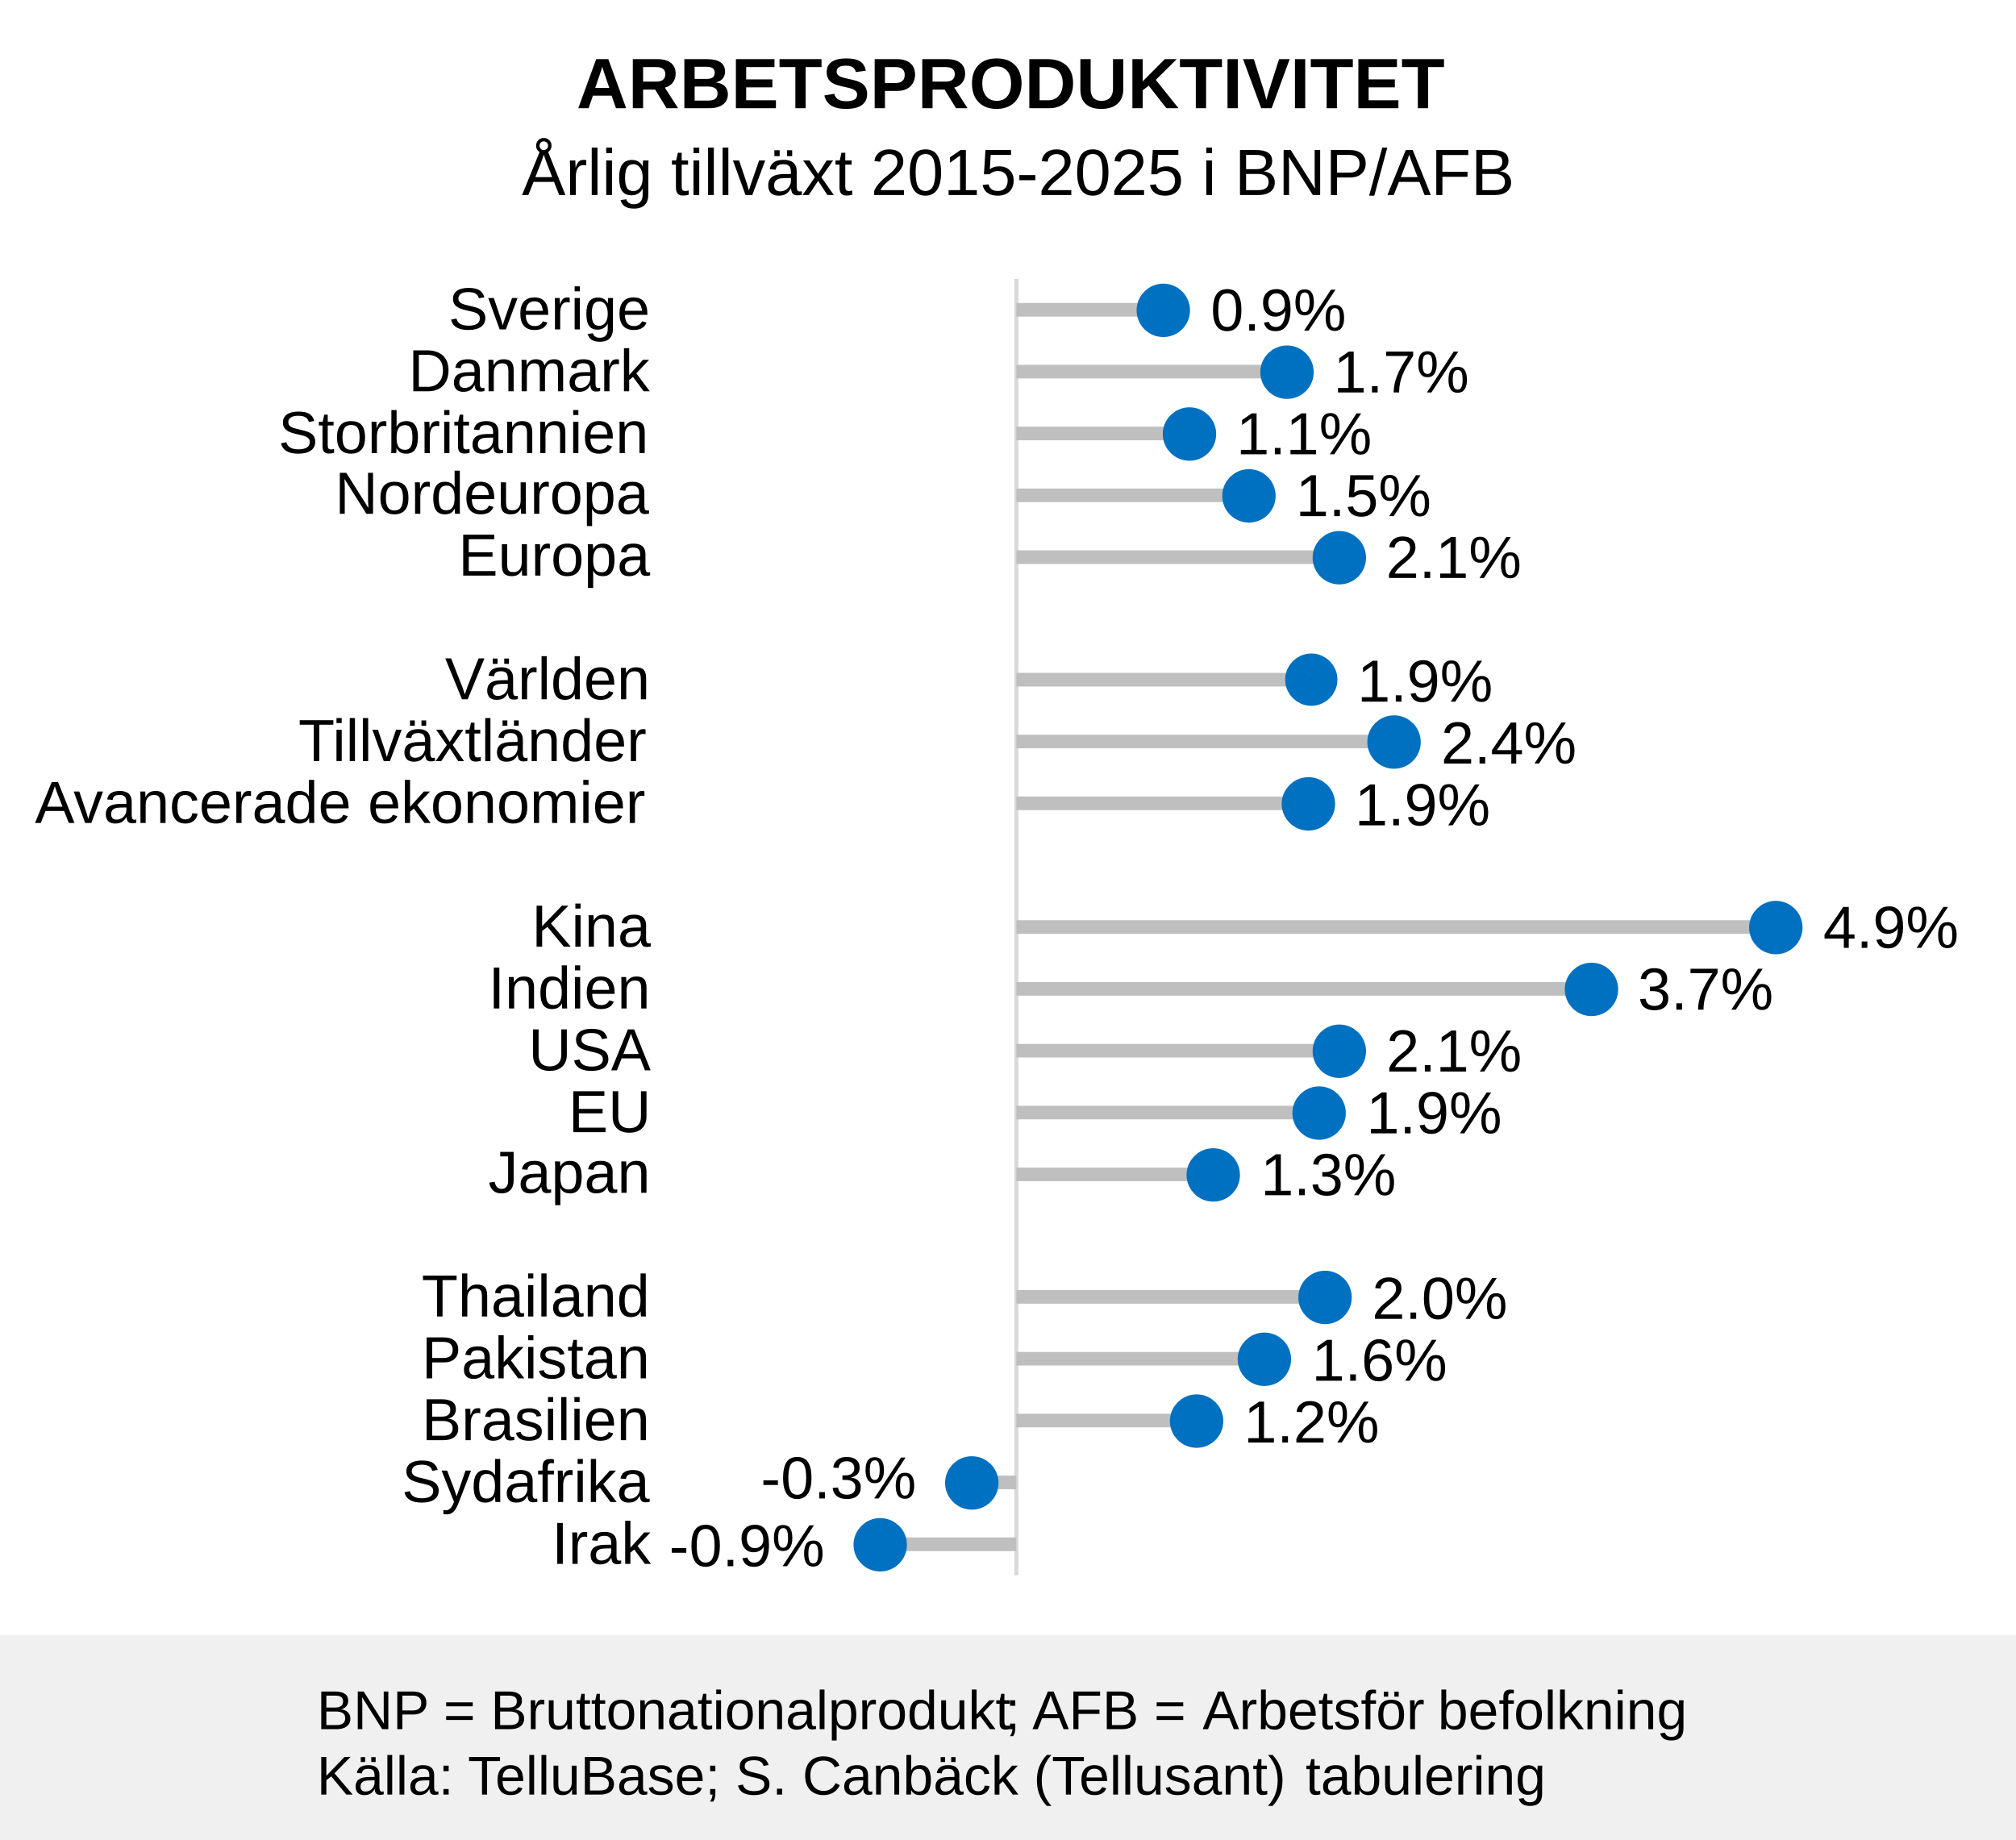
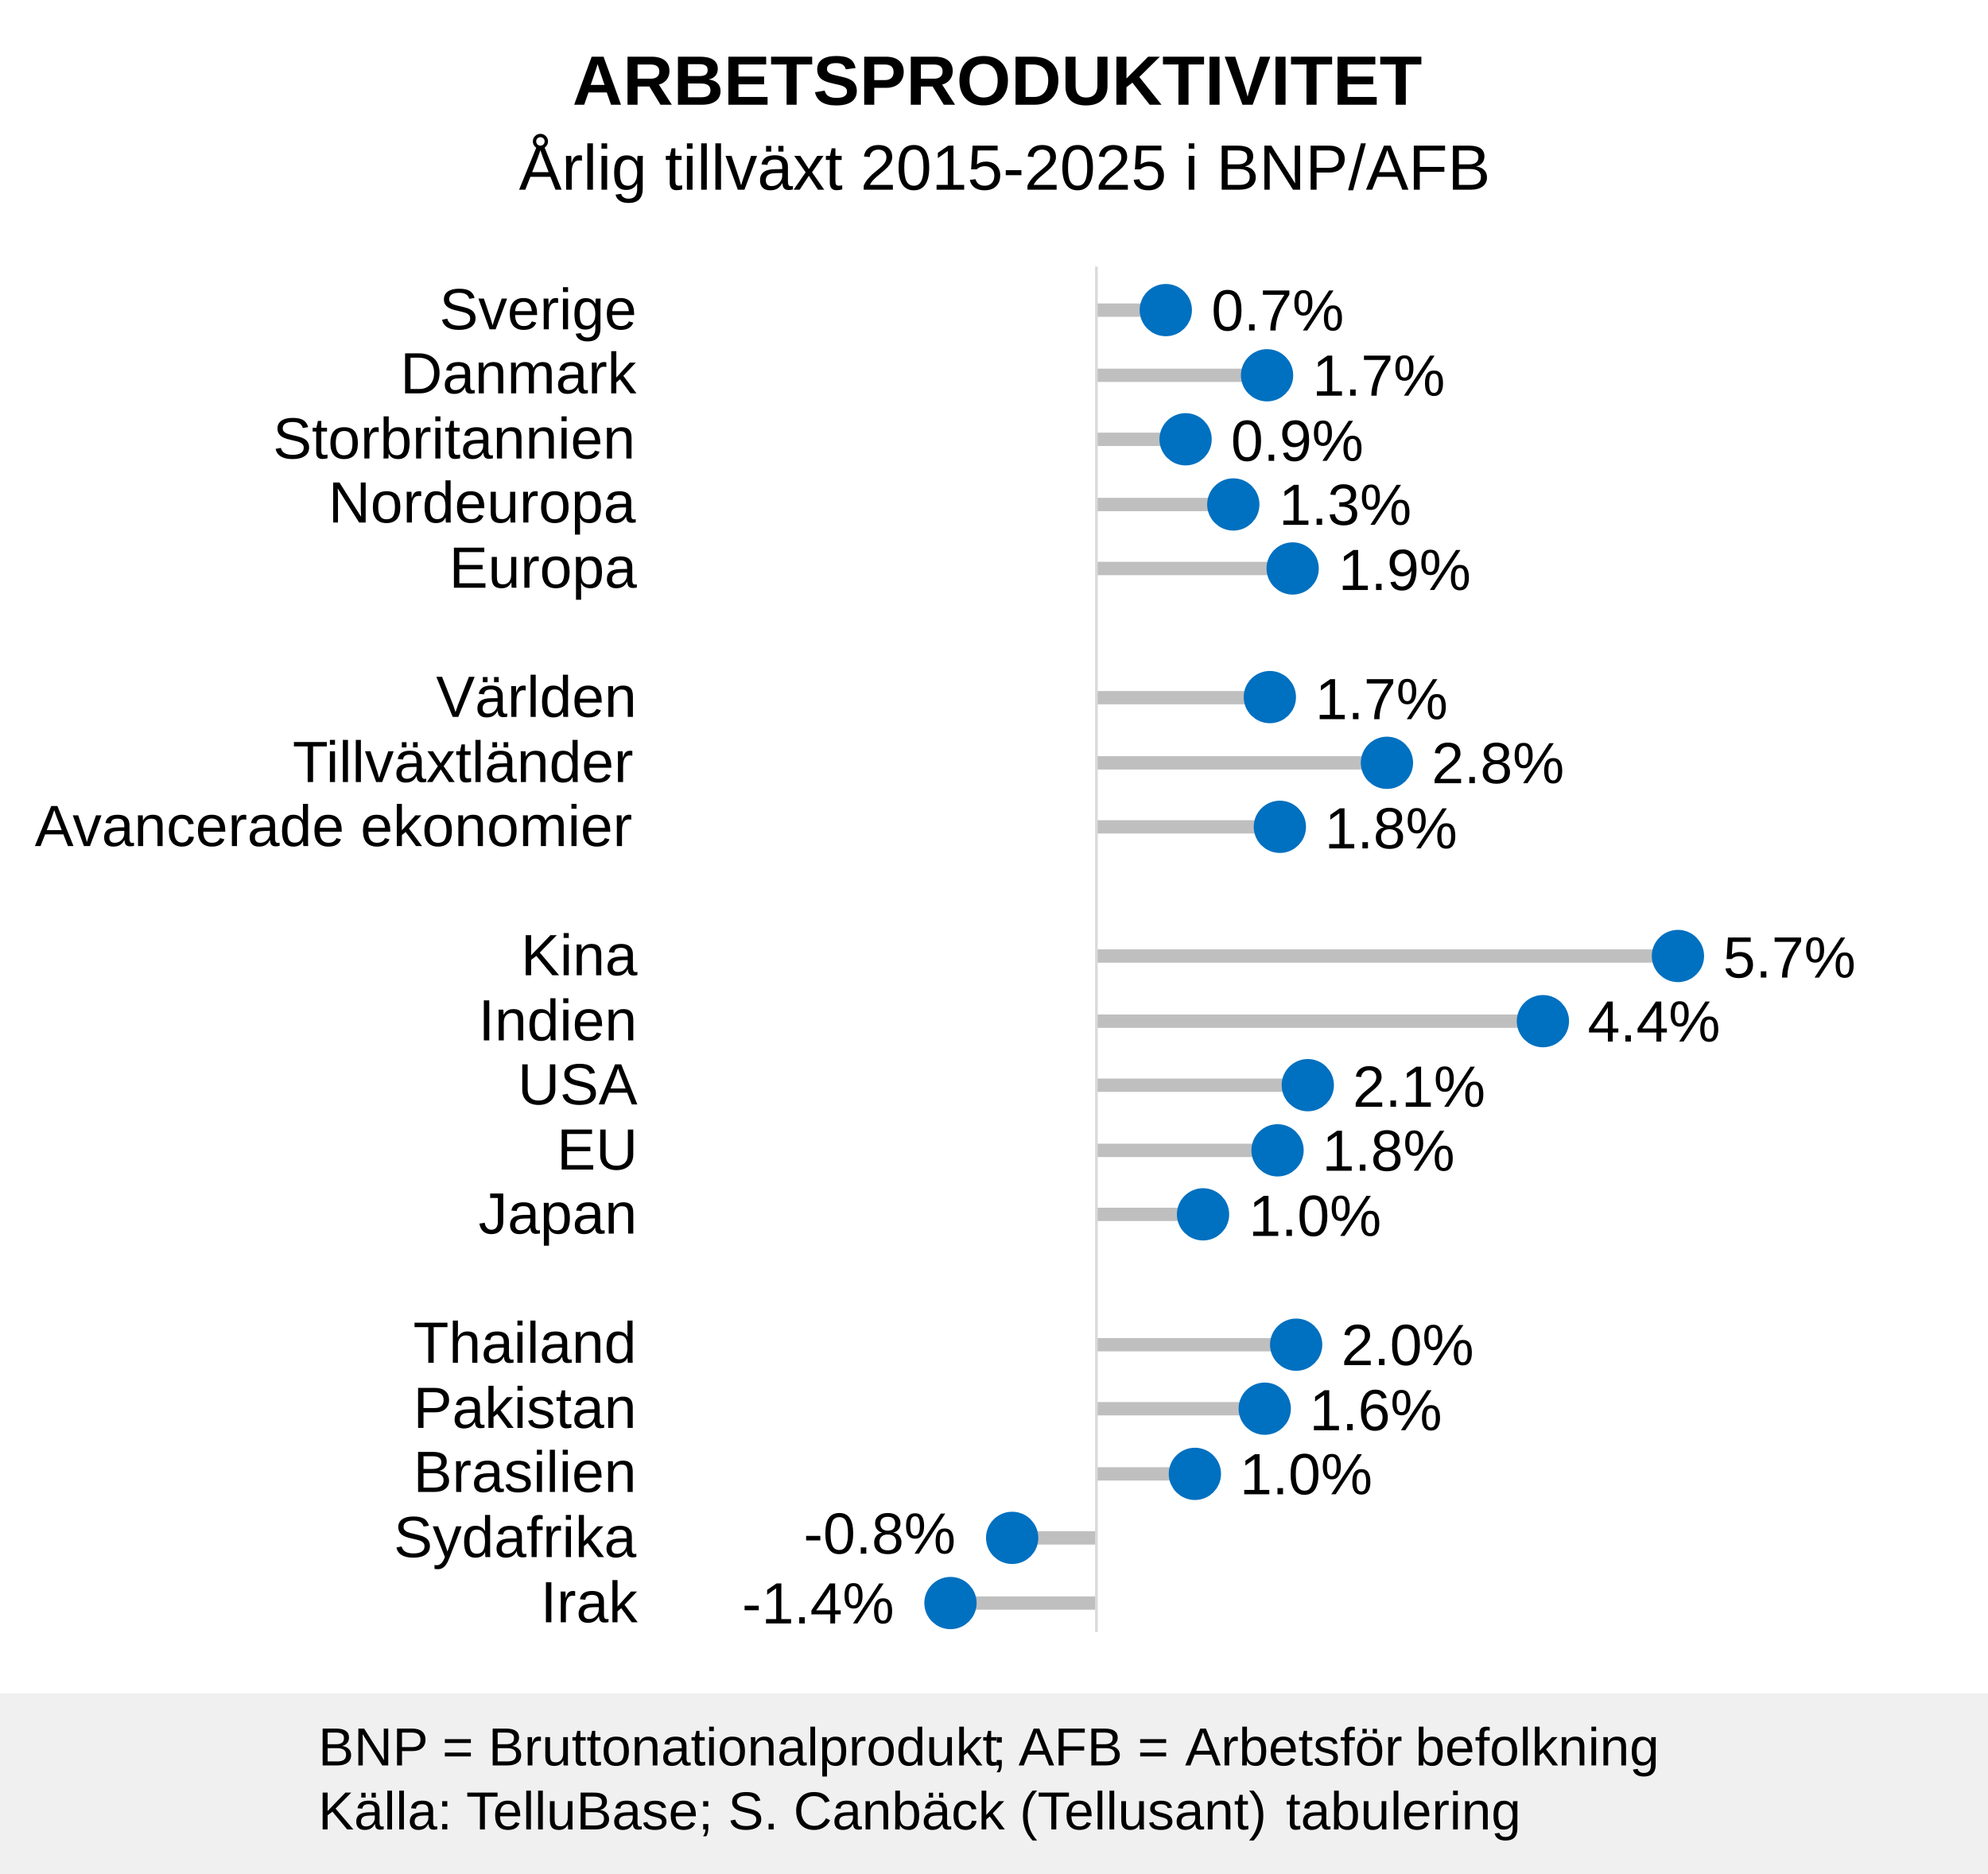
- <svg xmlns="http://www.w3.org/2000/svg" width="1695" height="1547" xml:space="preserve" overflow="hidden">
+ <svg xmlns="http://www.w3.org/2000/svg" width="1708" height="1610" xml:space="preserve" overflow="hidden">
  <defs>
    <clipPath id="clip0">
-       <rect x="350" y="771" width="1695" height="1547" />
+       <rect x="426" y="697" width="1708" height="1610" />
    </clipPath>
  </defs>
-   <g clip-path="url(#clip0)" transform="translate(-350 -771)">
-     <rect x="350" y="771" width="1695" height="1375" fill="#FFFFFF" />
-     <g>
-       <path d="M0 0 0 1090" stroke="#D9D9D9" stroke-width="3.438" stroke-linejoin="round" stroke-miterlimit="10" fill="none" fill-rule="evenodd" transform="matrix(1 0 0 -1 1204.5 2095.5)" />
-     </g>
-     <g>
-       <path d="M1090.5 2069.5 1204.5 2069.5" stroke="#BFBFBF" stroke-width="11.458" stroke-linejoin="round" stroke-miterlimit="10" fill="none" />
-     </g>
-     <g>
-       <path d="M1167.5 2017.5 1204.5 2017.5" stroke="#BFBFBF" stroke-width="11.458" stroke-linejoin="round" stroke-miterlimit="10" fill="none" />
-     </g>
-     <g>
-       <path d="M1356.5 1965.5 1204.5 1965.5" stroke="#BFBFBF" stroke-width="11.458" stroke-linejoin="round" stroke-miterlimit="10" fill="none" />
-     </g>
-     <g>
-       <path d="M1413.5 1913.5 1204.5 1913.5" stroke="#BFBFBF" stroke-width="11.458" stroke-linejoin="round" stroke-miterlimit="10" fill="none" />
-     </g>
-     <g>
-       <path d="M1464.5 1861.5 1204.5 1861.5" stroke="#BFBFBF" stroke-width="11.458" stroke-linejoin="round" stroke-miterlimit="10" fill="none" />
-     </g>
-     <g>
-       <path d="M1370.5 1758.5 1204.5 1758.5" stroke="#BFBFBF" stroke-width="11.458" stroke-linejoin="round" stroke-miterlimit="10" fill="none" />
-     </g>
-     <g>
-       <path d="M1459.5 1706.5 1204.5 1706.5" stroke="#BFBFBF" stroke-width="11.458" stroke-linejoin="round" stroke-miterlimit="10" fill="none" />
-     </g>
-     <g>
-       <path d="M1476.5 1654.5 1204.5 1654.5" stroke="#BFBFBF" stroke-width="11.458" stroke-linejoin="round" stroke-miterlimit="10" fill="none" />
-     </g>
-     <g>
-       <path d="M1688.5 1602.5 1204.5 1602.5" stroke="#BFBFBF" stroke-width="11.458" stroke-linejoin="round" stroke-miterlimit="10" fill="none" />
-     </g>
-     <g>
-       <path d="M1843.5 1550.5 1204.5 1550.5" stroke="#BFBFBF" stroke-width="11.458" stroke-linejoin="round" stroke-miterlimit="10" fill="none" />
-     </g>
-     <g>
-       <path d="M1450.5 1446.5 1204.5 1446.5" stroke="#BFBFBF" stroke-width="11.458" stroke-linejoin="round" stroke-miterlimit="10" fill="none" />
-     </g>
-     <g>
-       <path d="M1522.5 1394.5 1204.5 1394.5" stroke="#BFBFBF" stroke-width="11.458" stroke-linejoin="round" stroke-miterlimit="10" fill="none" />
-     </g>
-     <g>
-       <path d="M1452.5 1342.5 1204.5 1342.5" stroke="#BFBFBF" stroke-width="11.458" stroke-linejoin="round" stroke-miterlimit="10" fill="none" />
-     </g>
-     <g>
-       <path d="M1476.5 1239.5 1204.5 1239.5" stroke="#BFBFBF" stroke-width="11.458" stroke-linejoin="round" stroke-miterlimit="10" fill="none" />
-     </g>
-     <g>
-       <path d="M1400.5 1187.5 1204.5 1187.5" stroke="#BFBFBF" stroke-width="11.458" stroke-linejoin="round" stroke-miterlimit="10" fill="none" />
-     </g>
-     <g>
-       <path d="M1350.5 1135.5 1204.5 1135.5" stroke="#BFBFBF" stroke-width="11.458" stroke-linejoin="round" stroke-miterlimit="10" fill="none" />
-     </g>
-     <g>
-       <path d="M1432.5 1083.5 1204.5 1083.5" stroke="#BFBFBF" stroke-width="11.458" stroke-linejoin="round" stroke-miterlimit="10" fill="none" />
-     </g>
-     <g>
-       <path d="M1328.5 1031.5 1204.5 1031.5" stroke="#BFBFBF" stroke-width="11.458" stroke-linejoin="round" stroke-miterlimit="10" fill="none" />
-     </g>
-     <g>
-       <path d="M1101.07 2069.96C1101.07 2076.03 1096.15 2080.96 1090.07 2080.96 1084 2080.96 1079.07 2076.03 1079.07 2069.96 1079.07 2063.88 1084 2058.96 1090.07 2058.96 1096.15 2058.96 1101.07 2063.88 1101.07 2069.96Z" stroke="#0070C0" stroke-width="22.917" stroke-linejoin="round" stroke-miterlimit="10" fill="#0070C0" />
-       <path d="M1178.07 2017.96C1178.07 2024.03 1173.15 2028.96 1167.07 2028.96 1161 2028.96 1156.07 2024.03 1156.07 2017.96 1156.07 2011.88 1161 2006.96 1167.07 2006.96 1173.15 2006.96 1178.07 2011.88 1178.07 2017.96Z" stroke="#0070C0" stroke-width="22.917" stroke-linejoin="round" stroke-miterlimit="10" fill="#0070C0" />
-       <path d="M1367.07 1965.96C1367.07 1972.03 1362.15 1976.96 1356.07 1976.96 1350 1976.96 1345.07 1972.03 1345.07 1965.96 1345.07 1959.88 1350 1954.96 1356.07 1954.96 1362.15 1954.96 1367.07 1959.88 1367.07 1965.96Z" stroke="#0070C0" stroke-width="22.917" stroke-linejoin="round" stroke-miterlimit="10" fill="#0070C0" />
-       <path d="M1424.07 1913.96C1424.07 1920.03 1419.15 1924.96 1413.07 1924.96 1407 1924.96 1402.07 1920.03 1402.07 1913.96 1402.07 1907.88 1407 1902.96 1413.07 1902.96 1419.15 1902.96 1424.07 1907.88 1424.07 1913.96Z" stroke="#0070C0" stroke-width="22.917" stroke-linejoin="round" stroke-miterlimit="10" fill="#0070C0" />
-       <path d="M1475.07 1861.96C1475.07 1868.03 1470.15 1872.96 1464.07 1872.96 1458 1872.96 1453.07 1868.03 1453.07 1861.96 1453.07 1855.88 1458 1850.96 1464.07 1850.96 1470.15 1850.96 1475.07 1855.88 1475.07 1861.96Z" stroke="#0070C0" stroke-width="22.917" stroke-linejoin="round" stroke-miterlimit="10" fill="#0070C0" />
-       <path d="M1381.07 1758.96C1381.07 1765.03 1376.15 1769.96 1370.07 1769.96 1364 1769.96 1359.07 1765.03 1359.07 1758.96 1359.07 1752.88 1364 1747.96 1370.07 1747.96 1376.15 1747.96 1381.07 1752.88 1381.07 1758.96Z" stroke="#0070C0" stroke-width="22.917" stroke-linejoin="round" stroke-miterlimit="10" fill="#0070C0" />
-       <path d="M1470.07 1706.96C1470.07 1713.03 1465.15 1717.96 1459.07 1717.96 1453 1717.96 1448.07 1713.03 1448.07 1706.96 1448.07 1700.88 1453 1695.96 1459.07 1695.96 1465.15 1695.96 1470.07 1700.88 1470.07 1706.96Z" stroke="#0070C0" stroke-width="22.917" stroke-linejoin="round" stroke-miterlimit="10" fill="#0070C0" />
-       <path d="M1487.07 1654.96C1487.07 1661.03 1482.15 1665.96 1476.07 1665.96 1470 1665.96 1465.07 1661.03 1465.07 1654.96 1465.07 1648.88 1470 1643.96 1476.07 1643.96 1482.15 1643.96 1487.07 1648.88 1487.07 1654.96Z" stroke="#0070C0" stroke-width="22.917" stroke-linejoin="round" stroke-miterlimit="10" fill="#0070C0" />
-       <path d="M1699.07 1602.96C1699.07 1609.03 1694.15 1613.96 1688.07 1613.96 1682 1613.96 1677.07 1609.03 1677.07 1602.96 1677.07 1596.88 1682 1591.96 1688.07 1591.96 1694.15 1591.96 1699.07 1596.88 1699.07 1602.96Z" stroke="#0070C0" stroke-width="22.917" stroke-linejoin="round" stroke-miterlimit="10" fill="#0070C0" />
-       <path d="M1854.07 1550.96C1854.07 1557.03 1849.15 1561.96 1843.07 1561.96 1837 1561.96 1832.07 1557.03 1832.07 1550.96 1832.07 1544.88 1837 1539.96 1843.07 1539.96 1849.15 1539.96 1854.07 1544.88 1854.07 1550.96Z" stroke="#0070C0" stroke-width="22.917" stroke-linejoin="round" stroke-miterlimit="10" fill="#0070C0" />
-       <path d="M1461.07 1446.96C1461.07 1453.03 1456.15 1457.96 1450.07 1457.96 1444 1457.96 1439.07 1453.03 1439.07 1446.96 1439.07 1440.88 1444 1435.96 1450.07 1435.96 1456.15 1435.96 1461.07 1440.88 1461.07 1446.96Z" stroke="#0070C0" stroke-width="22.917" stroke-linejoin="round" stroke-miterlimit="10" fill="#0070C0" />
-       <path d="M1533.07 1394.96C1533.07 1401.03 1528.15 1405.96 1522.07 1405.96 1516 1405.96 1511.07 1401.03 1511.07 1394.96 1511.07 1388.88 1516 1383.96 1522.07 1383.96 1528.15 1383.96 1533.07 1388.88 1533.07 1394.96Z" stroke="#0070C0" stroke-width="22.917" stroke-linejoin="round" stroke-miterlimit="10" fill="#0070C0" />
-       <path d="M1487.07 1239.96C1487.07 1246.03 1482.15 1250.96 1476.07 1250.96 1470 1250.96 1465.07 1246.03 1465.07 1239.96 1465.07 1233.88 1470 1228.96 1476.07 1228.96 1482.15 1228.96 1487.07 1233.88 1487.07 1239.96Z" stroke="#0070C0" stroke-width="22.917" stroke-linejoin="round" stroke-miterlimit="10" fill="#0070C0" />
-       <path d="M1411.07 1187.96C1411.07 1194.03 1406.15 1198.96 1400.07 1198.96 1394 1198.96 1389.07 1194.03 1389.07 1187.96 1389.07 1181.88 1394 1176.96 1400.07 1176.96 1406.15 1176.96 1411.07 1181.88 1411.07 1187.96Z" stroke="#0070C0" stroke-width="22.917" stroke-linejoin="round" stroke-miterlimit="10" fill="#0070C0" />
-       <path d="M1361.07 1135.96C1361.07 1142.03 1356.15 1146.96 1350.07 1146.96 1344 1146.96 1339.07 1142.03 1339.07 1135.96 1339.07 1129.88 1344 1124.96 1350.07 1124.96 1356.15 1124.96 1361.07 1129.88 1361.07 1135.96Z" stroke="#0070C0" stroke-width="22.917" stroke-linejoin="round" stroke-miterlimit="10" fill="#0070C0" />
-       <path d="M1443.07 1083.96C1443.07 1090.03 1438.15 1094.96 1432.07 1094.96 1426 1094.96 1421.07 1090.03 1421.07 1083.96 1421.07 1077.88 1426 1072.96 1432.07 1072.96 1438.15 1072.96 1443.07 1077.88 1443.07 1083.96Z" stroke="#0070C0" stroke-width="22.917" stroke-linejoin="round" stroke-miterlimit="10" fill="#0070C0" />
-       <path d="M1339.07 1031.96C1339.07 1038.03 1334.15 1042.96 1328.07 1042.96 1322 1042.96 1317.07 1038.03 1317.07 1031.96 1317.07 1025.88 1322 1020.96 1328.07 1020.96 1334.15 1020.96 1339.07 1025.88 1339.07 1031.96Z" stroke="#0070C0" stroke-width="22.917" stroke-linejoin="round" stroke-miterlimit="10" fill="#0070C0" />
-     </g>
-     <g>
-       <path d="M1463.02 1342.5C1463.02 1348.31 1458.31 1353.02 1452.5 1353.02 1446.69 1353.02 1441.98 1348.31 1441.98 1342.5 1441.98 1336.69 1446.69 1331.98 1452.5 1331.98 1458.31 1331.98 1463.02 1336.69 1463.02 1342.5Z" stroke="#0070C0" stroke-width="22.917" stroke-linejoin="round" stroke-miterlimit="10" fill="#006AA7" />
-     </g>
-     <g>
-       <text font-family="Arial,Arial_MSFontService,sans-serif" font-weight="400" font-size="50" transform="matrix(1 0 0 1 912.604 2088)">-</text>
-     </g>
-     <g>
-       <text font-family="Arial,Arial_MSFontService,sans-serif" font-weight="400" font-size="50" transform="matrix(1 0 0 1 929.402 2088)">0.9%</text>
-     </g>
-     <g>
-       <text font-family="Arial,Arial_MSFontService,sans-serif" font-weight="400" font-size="50" transform="matrix(1 0 0 1 989.629 2031)">-</text>
-     </g>
-     <g>
-       <text font-family="Arial,Arial_MSFontService,sans-serif" font-weight="400" font-size="50" transform="matrix(1 0 0 1 1006.43 2031)">0.3%</text>
-     </g>
-     <g>
-       <text font-family="Arial,Arial_MSFontService,sans-serif" font-weight="400" font-size="50" transform="matrix(1 0 0 1 1395.75 1984)">1.2%</text>
-     </g>
-     <g>
-       <text font-family="Arial,Arial_MSFontService,sans-serif" font-weight="400" font-size="50" transform="matrix(1 0 0 1 1452.85 1932)">1.6%</text>
-     </g>
-     <g>
-       <text font-family="Arial,Arial_MSFontService,sans-serif" font-weight="400" font-size="50" transform="matrix(1 0 0 1 1503.53 1880)">2.0%</text>
-     </g>
-     <g>
-       <text font-family="Arial,Arial_MSFontService,sans-serif" font-weight="400" font-size="50" transform="matrix(1 0 0 1 1409.9 1776)">1.3%</text>
-     </g>
-     <g>
-       <text font-family="Arial,Arial_MSFontService,sans-serif" font-weight="400" font-size="50" transform="matrix(1 0 0 1 1498.83 1724)">1.9%</text>
-     </g>
-     <g>
-       <text font-family="Arial,Arial_MSFontService,sans-serif" font-weight="400" font-size="50" transform="matrix(1 0 0 1 1515.59 1672)">2.1%</text>
-     </g>
-     <g>
-       <text font-family="Arial,Arial_MSFontService,sans-serif" font-weight="400" font-size="50" transform="matrix(1 0 0 1 1727.07 1620)">3.7%</text>
-     </g>
-     <g>
-       <text font-family="Arial,Arial_MSFontService,sans-serif" font-weight="400" font-size="50" transform="matrix(1 0 0 1 1882.88 1568)">4.9%</text>
-     </g>
-     <g>
-       <text font-family="Arial,Arial_MSFontService,sans-serif" font-weight="400" font-size="50" transform="matrix(1 0 0 1 1489.04 1465)">1.9%</text>
-     </g>
-     <g>
-       <text font-family="Arial,Arial_MSFontService,sans-serif" font-weight="400" font-size="50" transform="matrix(1 0 0 1 1561.59 1413)">2.4%</text>
-     </g>
-     <g>
-       <text font-family="Arial,Arial_MSFontService,sans-serif" font-weight="400" font-size="50" transform="matrix(1 0 0 1 1491.19 1361)">1.9%</text>
-     </g>
-     <g>
-       <text font-family="Arial,Arial_MSFontService,sans-serif" font-weight="400" font-size="50" transform="matrix(1 0 0 1 1515.32 1257)">2.1%</text>
-     </g>
-     <g>
-       <text font-family="Arial,Arial_MSFontService,sans-serif" font-weight="400" font-size="50" transform="matrix(1 0 0 1 1439.4 1205)">1.5%</text>
-     </g>
-     <g>
-       <text font-family="Arial,Arial_MSFontService,sans-serif" font-weight="400" font-size="50" transform="matrix(1 0 0 1 1389.49 1153)">1.1%</text>
-     </g>
-     <g>
-       <text font-family="Arial,Arial_MSFontService,sans-serif" font-weight="400" font-size="50" transform="matrix(1 0 0 1 1471.16 1101)">1.7%</text>
-     </g>
-     <g>
-       <text font-family="Arial,Arial_MSFontService,sans-serif" font-weight="400" font-size="50" transform="matrix(1 0 0 1 1367.9 1049)">0.9%</text>
-     </g>
-     <g>
-       <text font-family="Arial,Arial_MSFontService,sans-serif" font-weight="400" font-size="50" transform="matrix(1 0 0 1 813.912 2086)">Irak</text>
-     </g>
-     <g>
-       <text font-family="Arial,Arial_MSFontService,sans-serif" font-weight="400" font-size="50" transform="matrix(1 0 0 1 687.779 2034)">Sydafrika</text>
-     </g>
-     <g>
-       <text font-family="Arial,Arial_MSFontService,sans-serif" font-weight="400" font-size="50" transform="matrix(1 0 0 1 704.576 1982)">Brasilien</text>
-     </g>
-     <g>
-       <text font-family="Arial,Arial_MSFontService,sans-serif" font-weight="400" font-size="50" transform="matrix(1 0 0 1 704.577 1930)">Pakistan</text>
-     </g>
-     <g>
-       <text font-family="Arial,Arial_MSFontService,sans-serif" font-weight="400" font-size="50" transform="matrix(1 0 0 1 704.508 1878)">Thailand</text>
-     </g>
-     <g>
-       <text font-family="Arial,Arial_MSFontService,sans-serif" font-weight="400" font-size="50" transform="matrix(1 0 0 1 760.563 1774)">Japan</text>
-     </g>
-     <g>
-       <text font-family="Arial,Arial_MSFontService,sans-serif" font-weight="400" font-size="50" transform="matrix(1 0 0 1 827.937 1723)">EU</text>
-     </g>
-     <g>
-       <text font-family="Arial,Arial_MSFontService,sans-serif" font-weight="400" font-size="50" transform="matrix(1 0 0 1 794.318 1671)">USA</text>
-     </g>
-     <g>
-       <text font-family="Arial,Arial_MSFontService,sans-serif" font-weight="400" font-size="50" transform="matrix(1 0 0 1 760.562 1619)">Indien</text>
-     </g>
-     <g>
-       <text font-family="Arial,Arial_MSFontService,sans-serif" font-weight="400" font-size="50" transform="matrix(1 0 0 1 797.046 1567)">Kina</text>
-     </g>
-     <g>
-       <text font-family="Arial,Arial_MSFontService,sans-serif" font-weight="400" font-size="50" transform="matrix(1 0 0 1 379.366 1463)">Avancerade ekonomier</text>
-     </g>
-     <g>
-       <text font-family="Arial,Arial_MSFontService,sans-serif" font-weight="400" font-size="50" transform="matrix(1 0 0 1 600.878 1411)">Tillväxtländer</text>
-     </g>
-     <g>
-       <text font-family="Arial,Arial_MSFontService,sans-serif" font-weight="400" font-size="50" transform="matrix(1 0 0 1 724.148 1359)">Världen</text>
-     </g>
-     <g>
-       <text font-family="Arial,Arial_MSFontService,sans-serif" font-weight="400" font-size="50" transform="matrix(1 0 0 1 735.354 1255)">Europa</text>
-     </g>
-     <g>
-       <text font-family="Arial,Arial_MSFontService,sans-serif" font-weight="400" font-size="50" transform="matrix(1 0 0 1 631.61 1203)">Nordeuropa</text>
-     </g>
-     <g>
-       <text font-family="Arial,Arial_MSFontService,sans-serif" font-weight="400" font-size="50" transform="matrix(1 0 0 1 583.988 1152)">Storbritannien</text>
-     </g>
-     <g>
-       <text font-family="Arial,Arial_MSFontService,sans-serif" font-weight="400" font-size="50" transform="matrix(1 0 0 1 693.393 1100)">Danmark</text>
-     </g>
-     <g>
-       <text font-family="Arial,Arial_MSFontService,sans-serif" font-weight="400" font-size="50" transform="matrix(1 0 0 1 726.989 1048)">Sverige</text>
-     </g>
-     <g>
-       <text font-family="Arial,Arial_MSFontService,sans-serif" font-weight="700" font-size="60" transform="matrix(1 0 0 1 834.712 862)">ARBETSPRODUKTIVITET</text>
-     </g>
-     <g>
-       <text font-family="Arial,Arial_MSFontService,sans-serif" font-weight="400" font-size="55" transform="matrix(1 0 0 1 788.81 935)">Årlig tillväxt 2015</text>
-     </g>
-     <g>
-       <text font-family="Arial,Arial_MSFontService,sans-serif" font-weight="400" font-size="55" transform="matrix(1 0 0 1 1204.59 935)">-</text>
-     </g>
-     <g>
-       <text font-family="Arial,Arial_MSFontService,sans-serif" font-weight="400" font-size="55" transform="matrix(1 0 0 1 1222.9 935)">2025 i BNP/AFB</text>
-     </g>
-     <text font-family="Arial,Arial_MSFontService,sans-serif" font-weight="400" font-size="46" transform="matrix(1 0 0 1 616.339 2225)">BNP = </text>
-     <text font-family="Arial,Arial_MSFontService,sans-serif" font-weight="400" font-size="46" transform="matrix(1 0 0 1 762.432 2225)">Bruttonationalprodukt</text>
-     <text font-family="Arial,Arial_MSFontService,sans-serif" font-weight="400" font-size="46" transform="matrix(1 0 0 1 1194.98 2225)">; AFB = </text>
-     <text font-family="Arial,Arial_MSFontService,sans-serif" font-weight="400" font-size="46" transform="matrix(1 0 0 1 1361.13 2225)">Arbetsför</text>
-     <text font-family="Arial,Arial_MSFontService,sans-serif" font-weight="400" font-size="46" transform="matrix(1 0 0 1 1558.79 2225)">befolkning</text>
-     <text font-family="Arial,Arial_MSFontService,sans-serif" font-weight="400" font-size="46" transform="matrix(1 0 0 1 616.339 2280)">Källa: TelluBase; S. Canbäck (Tellusant) </text>
-     <text font-family="Arial,Arial_MSFontService,sans-serif" font-weight="400" font-size="46" transform="matrix(1 0 0 1 1447.64 2280)">tabulering</text>
+   <g clip-path="url(#clip0)" transform="translate(-426 -697)">
+     <text font-family="Arial,Arial_MSFontService,sans-serif" font-weight="400" font-size="46" transform="matrix(1 0 0 1 699.419 2214)">BNP = </text>
+     <text font-family="Arial,Arial_MSFontService,sans-serif" font-weight="400" font-size="46" transform="matrix(1 0 0 1 845.513 2214)">Bruttonationalprodukt</text>
+     <text font-family="Arial,Arial_MSFontService,sans-serif" font-weight="400" font-size="46" transform="matrix(1 0 0 1 1278.06 2214)">; AFB = </text>
+     <text font-family="Arial,Arial_MSFontService,sans-serif" font-weight="400" font-size="46" transform="matrix(1 0 0 1 1444.21 2214)">Arbetsför</text>
+     <text font-family="Arial,Arial_MSFontService,sans-serif" font-weight="400" font-size="46" transform="matrix(1 0 0 1 1641.87 2214)">befolkning</text>
+     <text font-family="Arial,Arial_MSFontService,sans-serif" font-weight="400" font-size="46" transform="matrix(1 0 0 1 699.419 2269)">Källa: TelluBase; S. Canbäck (Tellusant) </text>
+     <text font-family="Arial,Arial_MSFontService,sans-serif" font-weight="400" font-size="46" transform="matrix(1 0 0 1 1530.72 2269)">tabulering</text>
+     <rect x="426" y="697" width="1708" height="1455" fill="#FFFFFF" />
+     <g>
+       <path d="M0 0 0 1166" stroke="#FFFFFF" stroke-width="3.438" stroke-linejoin="round" stroke-miterlimit="10" fill="none" fill-rule="evenodd" transform="matrix(1 0 0 -1 1251.5 2101.5)" />
+     </g>
+     <g>
+       <path d="M1242.5 2074.5 1368.5 2074.5" stroke="#BFBFBF" stroke-width="11.458" stroke-linejoin="round" stroke-miterlimit="10" fill="none" />
+     </g>
+     <g>
+       <path d="M1295.5 2018.5 1368.5 2018.5" stroke="#BFBFBF" stroke-width="11.458" stroke-linejoin="round" stroke-miterlimit="10" fill="none" />
+     </g>
+     <g>
+       <path d="M1452.5 1963.5 1368.5 1963.5" stroke="#BFBFBF" stroke-width="11.458" stroke-linejoin="round" stroke-miterlimit="10" fill="none" />
+     </g>
+     <g>
+       <path d="M1512.5 1907.5 1368.5 1907.5" stroke="#BFBFBF" stroke-width="11.458" stroke-linejoin="round" stroke-miterlimit="10" fill="none" />
+     </g>
+     <g>
+       <path d="M1539.5 1852.5 1368.5 1852.5" stroke="#BFBFBF" stroke-width="11.458" stroke-linejoin="round" stroke-miterlimit="10" fill="none" />
+     </g>
+     <g>
+       <path d="M1459.5 1740.5 1368.5 1740.5" stroke="#BFBFBF" stroke-width="11.458" stroke-linejoin="round" stroke-miterlimit="10" fill="none" />
+     </g>
+     <g>
+       <path d="M1523.5 1685.5 1368.5 1685.5" stroke="#BFBFBF" stroke-width="11.458" stroke-linejoin="round" stroke-miterlimit="10" fill="none" />
+     </g>
+     <g>
+       <path d="M1549.5 1629.5 1368.5 1629.5" stroke="#BFBFBF" stroke-width="11.458" stroke-linejoin="round" stroke-miterlimit="10" fill="none" />
+     </g>
+     <g>
+       <path d="M1751.5 1574.5 1368.5 1574.5" stroke="#BFBFBF" stroke-width="11.458" stroke-linejoin="round" stroke-miterlimit="10" fill="none" />
+     </g>
+     <g>
+       <path d="M1867.5 1518.5 1368.5 1518.5" stroke="#BFBFBF" stroke-width="11.458" stroke-linejoin="round" stroke-miterlimit="10" fill="none" />
+     </g>
+     <g>
+       <path d="M1525.5 1407.5 1368.5 1407.5" stroke="#BFBFBF" stroke-width="11.458" stroke-linejoin="round" stroke-miterlimit="10" fill="none" />
+     </g>
+     <g>
+       <path d="M1617.5 1352.5 1368.5 1352.5" stroke="#BFBFBF" stroke-width="11.458" stroke-linejoin="round" stroke-miterlimit="10" fill="none" />
+     </g>
+     <g>
+       <path d="M1517.5 1296.5 1368.5 1296.5" stroke="#BFBFBF" stroke-width="11.458" stroke-linejoin="round" stroke-miterlimit="10" fill="none" />
+     </g>
+     <g>
+       <path d="M1536.5 1185.5 1368.5 1185.5" stroke="#BFBFBF" stroke-width="11.458" stroke-linejoin="round" stroke-miterlimit="10" fill="none" />
+     </g>
+     <g>
+       <path d="M1485.5 1130.5 1368.5 1130.5" stroke="#BFBFBF" stroke-width="11.458" stroke-linejoin="round" stroke-miterlimit="10" fill="none" />
+     </g>
+     <g>
+       <path d="M1444.5 1074.5 1368.5 1074.5" stroke="#BFBFBF" stroke-width="11.458" stroke-linejoin="round" stroke-miterlimit="10" fill="none" />
+     </g>
+     <g>
+       <path d="M1514.5 1019.5 1368.5 1019.5" stroke="#BFBFBF" stroke-width="11.458" stroke-linejoin="round" stroke-miterlimit="10" fill="none" />
+     </g>
+     <g>
+       <path d="M1427.5 963.5 1368.5 963.5" stroke="#BFBFBF" stroke-width="11.458" stroke-linejoin="round" stroke-miterlimit="10" fill="none" />
+     </g>
+     <g>
+       <path d="M1253.6 2074.47C1253.6 2080.55 1248.67 2085.47 1242.6 2085.47 1236.52 2085.47 1231.6 2080.55 1231.6 2074.47 1231.6 2068.4 1236.52 2063.47 1242.6 2063.47 1248.67 2063.47 1253.6 2068.4 1253.6 2074.47Z" stroke="#0070C0" stroke-width="22.917" stroke-linejoin="round" stroke-miterlimit="10" fill="#0070C0" />
+       <path d="M1306.6 2018.47C1306.6 2024.55 1301.67 2029.47 1295.6 2029.47 1289.52 2029.47 1284.6 2024.55 1284.6 2018.47 1284.6 2012.4 1289.52 2007.47 1295.6 2007.47 1301.67 2007.47 1306.6 2012.4 1306.6 2018.47Z" stroke="#0070C0" stroke-width="22.917" stroke-linejoin="round" stroke-miterlimit="10" fill="#0070C0" />
+       <path d="M1463.6 1963.47C1463.6 1969.55 1458.67 1974.47 1452.6 1974.47 1446.52 1974.47 1441.6 1969.55 1441.6 1963.47 1441.6 1957.4 1446.52 1952.47 1452.6 1952.47 1458.67 1952.47 1463.6 1957.4 1463.6 1963.47Z" stroke="#0070C0" stroke-width="22.917" stroke-linejoin="round" stroke-miterlimit="10" fill="#0070C0" />
+       <path d="M1523.6 1907.47C1523.6 1913.55 1518.67 1918.47 1512.6 1918.47 1506.52 1918.47 1501.6 1913.55 1501.6 1907.47 1501.6 1901.4 1506.52 1896.47 1512.6 1896.47 1518.67 1896.47 1523.6 1901.4 1523.6 1907.47Z" stroke="#0070C0" stroke-width="22.917" stroke-linejoin="round" stroke-miterlimit="10" fill="#0070C0" />
+       <path d="M1550.6 1852.47C1550.6 1858.55 1545.67 1863.47 1539.6 1863.47 1533.52 1863.47 1528.6 1858.55 1528.6 1852.47 1528.6 1846.4 1533.52 1841.47 1539.6 1841.47 1545.67 1841.47 1550.6 1846.4 1550.6 1852.47Z" stroke="#0070C0" stroke-width="22.917" stroke-linejoin="round" stroke-miterlimit="10" fill="#0070C0" />
+       <path d="M1470.6 1740.47C1470.6 1746.55 1465.67 1751.47 1459.6 1751.47 1453.52 1751.47 1448.6 1746.55 1448.6 1740.47 1448.6 1734.4 1453.52 1729.47 1459.6 1729.47 1465.67 1729.47 1470.6 1734.4 1470.6 1740.47Z" stroke="#0070C0" stroke-width="22.917" stroke-linejoin="round" stroke-miterlimit="10" fill="#0070C0" />
+       <path d="M1534.6 1685.47C1534.6 1691.55 1529.67 1696.47 1523.6 1696.47 1517.52 1696.47 1512.6 1691.55 1512.6 1685.47 1512.6 1679.4 1517.52 1674.47 1523.6 1674.47 1529.67 1674.47 1534.6 1679.4 1534.6 1685.47Z" stroke="#0070C0" stroke-width="22.917" stroke-linejoin="round" stroke-miterlimit="10" fill="#0070C0" />
+       <path d="M1560.6 1629.47C1560.6 1635.55 1555.67 1640.47 1549.6 1640.47 1543.52 1640.47 1538.6 1635.55 1538.6 1629.47 1538.6 1623.4 1543.52 1618.47 1549.6 1618.47 1555.67 1618.47 1560.6 1623.4 1560.6 1629.47Z" stroke="#0070C0" stroke-width="22.917" stroke-linejoin="round" stroke-miterlimit="10" fill="#0070C0" />
+       <path d="M1762.6 1574.47C1762.6 1580.55 1757.67 1585.47 1751.6 1585.47 1745.52 1585.47 1740.6 1580.55 1740.6 1574.47 1740.6 1568.4 1745.52 1563.47 1751.6 1563.47 1757.67 1563.47 1762.6 1568.4 1762.6 1574.47Z" stroke="#0070C0" stroke-width="22.917" stroke-linejoin="round" stroke-miterlimit="10" fill="#0070C0" />
+       <path d="M1878.6 1518.47C1878.6 1524.55 1873.67 1529.47 1867.6 1529.47 1861.52 1529.47 1856.6 1524.55 1856.6 1518.47 1856.6 1512.4 1861.52 1507.47 1867.6 1507.47 1873.67 1507.47 1878.6 1512.4 1878.6 1518.47Z" stroke="#0070C0" stroke-width="22.917" stroke-linejoin="round" stroke-miterlimit="10" fill="#0070C0" />
+       <path d="M1536.6 1407.47C1536.6 1413.55 1531.67 1418.47 1525.6 1418.47 1519.52 1418.47 1514.6 1413.55 1514.6 1407.47 1514.6 1401.4 1519.52 1396.47 1525.6 1396.47 1531.67 1396.47 1536.6 1401.4 1536.6 1407.47Z" stroke="#0070C0" stroke-width="22.917" stroke-linejoin="round" stroke-miterlimit="10" fill="#0070C0" />
+       <path d="M1628.6 1352.47C1628.6 1358.55 1623.67 1363.47 1617.6 1363.47 1611.52 1363.47 1606.6 1358.55 1606.6 1352.47 1606.6 1346.4 1611.52 1341.47 1617.6 1341.47 1623.67 1341.47 1628.6 1346.4 1628.6 1352.47Z" stroke="#0070C0" stroke-width="22.917" stroke-linejoin="round" stroke-miterlimit="10" fill="#0070C0" />
+       <path d="M1547.6 1185.47C1547.6 1191.55 1542.67 1196.47 1536.6 1196.47 1530.52 1196.47 1525.6 1191.55 1525.6 1185.47 1525.6 1179.4 1530.52 1174.47 1536.6 1174.47 1542.67 1174.47 1547.6 1179.4 1547.6 1185.47Z" stroke="#0070C0" stroke-width="22.917" stroke-linejoin="round" stroke-miterlimit="10" fill="#0070C0" />
+       <path d="M1496.6 1130.47C1496.6 1136.55 1491.67 1141.47 1485.6 1141.47 1479.52 1141.47 1474.6 1136.55 1474.6 1130.47 1474.6 1124.4 1479.52 1119.47 1485.6 1119.47 1491.67 1119.47 1496.6 1124.4 1496.6 1130.47Z" stroke="#0070C0" stroke-width="22.917" stroke-linejoin="round" stroke-miterlimit="10" fill="#0070C0" />
+       <path d="M1455.6 1074.47C1455.6 1080.55 1450.67 1085.47 1444.6 1085.47 1438.52 1085.47 1433.6 1080.55 1433.6 1074.47 1433.6 1068.4 1438.52 1063.47 1444.6 1063.47 1450.67 1063.47 1455.6 1068.4 1455.6 1074.47Z" stroke="#0070C0" stroke-width="22.917" stroke-linejoin="round" stroke-miterlimit="10" fill="#0070C0" />
+       <path d="M1525.6 1019.47C1525.6 1025.55 1520.67 1030.47 1514.6 1030.47 1508.52 1030.47 1503.6 1025.55 1503.6 1019.47 1503.6 1013.4 1508.52 1008.47 1514.6 1008.47 1520.67 1008.47 1525.6 1013.4 1525.6 1019.47Z" stroke="#0070C0" stroke-width="22.917" stroke-linejoin="round" stroke-miterlimit="10" fill="#0070C0" />
+       <path d="M1438.6 963.471C1438.6 969.546 1433.67 974.471 1427.6 974.471 1421.52 974.471 1416.6 969.546 1416.6 963.471 1416.6 957.397 1421.52 952.472 1427.6 952.472 1433.67 952.472 1438.6 957.397 1438.6 963.471Z" stroke="#0070C0" stroke-width="22.917" stroke-linejoin="round" stroke-miterlimit="10" fill="#0070C0" />
+     </g>
+     <g>
+       <path d="M1528 1296C1528 1302.07 1523.08 1307 1517 1307 1510.93 1307 1506 1302.07 1506 1296 1506 1289.92 1510.93 1285 1517 1285 1523.08 1285 1528 1289.92 1528 1296Z" stroke="#0070C0" stroke-width="22.917" stroke-linejoin="round" stroke-miterlimit="10" fill="#006AA7" />
+     </g>
+     <g>
+       <text font-family="Arial,Arial_MSFontService,sans-serif" font-weight="400" font-size="50" transform="matrix(1 0 0 1 1063.49 2092)">-</text>
+     </g>
+     <g>
+       <text font-family="Arial,Arial_MSFontService,sans-serif" font-weight="400" font-size="50" transform="matrix(1 0 0 1 1080.29 2092)">1.4%</text>
+     </g>
+     <g>
+       <text font-family="Arial,Arial_MSFontService,sans-serif" font-weight="400" font-size="50" transform="matrix(1 0 0 1 1116.36 2032)">-</text>
+     </g>
+     <g>
+       <text font-family="Arial,Arial_MSFontService,sans-serif" font-weight="400" font-size="50" transform="matrix(1 0 0 1 1133.16 2032)">0.8%</text>
+     </g>
+     <g>
+       <text font-family="Arial,Arial_MSFontService,sans-serif" font-weight="400" font-size="50" transform="matrix(1 0 0 1 1491.18 1981)">1.0%</text>
+     </g>
+     <g>
+       <text font-family="Arial,Arial_MSFontService,sans-serif" font-weight="400" font-size="50" transform="matrix(1 0 0 1 1551.02 1926)">1.6%</text>
+     </g>
+     <g>
+       <text font-family="Arial,Arial_MSFontService,sans-serif" font-weight="400" font-size="50" transform="matrix(1 0 0 1 1578.37 1870)">2.0%</text>
+     </g>
+     <g>
+       <text font-family="Arial,Arial_MSFontService,sans-serif" font-weight="400" font-size="50" transform="matrix(1 0 0 1 1498.84 1759)">1.0%</text>
+     </g>
+     <g>
+       <text font-family="Arial,Arial_MSFontService,sans-serif" font-weight="400" font-size="50" transform="matrix(1 0 0 1 1561.97 1703)">1.8%</text>
+     </g>
+     <g>
+       <text font-family="Arial,Arial_MSFontService,sans-serif" font-weight="400" font-size="50" transform="matrix(1 0 0 1 1588.24 1648)">2.1%</text>
+     </g>
+     <g>
+       <text font-family="Arial,Arial_MSFontService,sans-serif" font-weight="400" font-size="50" transform="matrix(1 0 0 1 1790.07 1592)">4.4%</text>
+     </g>
+     <g>
+       <text font-family="Arial,Arial_MSFontService,sans-serif" font-weight="400" font-size="50" transform="matrix(1 0 0 1 1906.42 1537)">5.7%</text>
+     </g>
+     <g>
+       <text font-family="Arial,Arial_MSFontService,sans-serif" font-weight="400" font-size="50" transform="matrix(1 0 0 1 1564.15 1426)">1.8%</text>
+     </g>
+     <g>
+       <text font-family="Arial,Arial_MSFontService,sans-serif" font-weight="400" font-size="50" transform="matrix(1 0 0 1 1656.01 1370)">2.8%</text>
+     </g>
+     <g>
+       <text font-family="Arial,Arial_MSFontService,sans-serif" font-weight="400" font-size="50" transform="matrix(1 0 0 1 1556.01 1315)">1.7%</text>
+     </g>
+     <g>
+       <text font-family="Arial,Arial_MSFontService,sans-serif" font-weight="400" font-size="50" transform="matrix(1 0 0 1 1575.85 1204)">1.9%</text>
+     </g>
+     <g>
+       <text font-family="Arial,Arial_MSFontService,sans-serif" font-weight="400" font-size="50" transform="matrix(1 0 0 1 1524.78 1148)">1.3%</text>
+     </g>
+     <g>
+       <text font-family="Arial,Arial_MSFontService,sans-serif" font-weight="400" font-size="50" transform="matrix(1 0 0 1 1483.57 1093)">0.9%</text>
+     </g>
+     <g>
+       <text font-family="Arial,Arial_MSFontService,sans-serif" font-weight="400" font-size="50" transform="matrix(1 0 0 1 1553.59 1037)">1.7%</text>
+     </g>
+     <g>
+       <text font-family="Arial,Arial_MSFontService,sans-serif" font-weight="400" font-size="50" transform="matrix(1 0 0 1 1466.77 981)">0.7%</text>
+     </g>
+     <g>
+       <text fill="#FFFFFF" font-family="Aptos,Aptos_MSFontService,sans-serif" font-weight="400" font-size="14" transform="matrix(1 0 0 1 1000.54 922)">-4.0%</text>
+     </g>
+     <g>
+       <text fill="#FFFFFF" font-family="Aptos,Aptos_MSFontService,sans-serif" font-weight="400" font-size="14" transform="matrix(1 0 0 1 1175.73 922)">-2.0%</text>
+     </g>
+     <g>
+       <text fill="#FFFFFF" font-family="Aptos,Aptos_MSFontService,sans-serif" font-weight="400" font-size="14" transform="matrix(1 0 0 1 1353.27 922)">0.0%</text>
+     </g>
+     <g>
+       <text fill="#FFFFFF" font-family="Aptos,Aptos_MSFontService,sans-serif" font-weight="400" font-size="14" transform="matrix(1 0 0 1 1528.46 922)">2.0%</text>
+     </g>
+     <g>
+       <text fill="#FFFFFF" font-family="Aptos,Aptos_MSFontService,sans-serif" font-weight="400" font-size="14" transform="matrix(1 0 0 1 1703.65 922)">4.0%</text>
+     </g>
+     <g>
+       <text fill="#FFFFFF" font-family="Aptos,Aptos_MSFontService,sans-serif" font-weight="400" font-size="14" transform="matrix(1 0 0 1 1878.85 922)">6.0%</text>
+     </g>
+     <g>
+       <text fill="#FFFFFF" font-family="Aptos,Aptos_MSFontService,sans-serif" font-weight="400" font-size="14" transform="matrix(1 0 0 1 2054.04 922)">8.0%</text>
+     </g>
+     <g>
+       <text font-family="Arial,Arial_MSFontService,sans-serif" font-weight="400" font-size="50" transform="matrix(1 0 0 1 890.435 2091)">Irak</text>
+     </g>
+     <g>
+       <text font-family="Arial,Arial_MSFontService,sans-serif" font-weight="400" font-size="50" transform="matrix(1 0 0 1 764.302 2035)">Sydafrika</text>
+     </g>
+     <g>
+       <text font-family="Arial,Arial_MSFontService,sans-serif" font-weight="400" font-size="50" transform="matrix(1 0 0 1 781.1 1979)">Brasilien</text>
+     </g>
+     <g>
+       <text font-family="Arial,Arial_MSFontService,sans-serif" font-weight="400" font-size="50" transform="matrix(1 0 0 1 781.1 1924)">Pakistan</text>
+     </g>
+     <g>
+       <text font-family="Arial,Arial_MSFontService,sans-serif" font-weight="400" font-size="50" transform="matrix(1 0 0 1 781.031 1868)">Thailand</text>
+     </g>
+     <g>
+       <text font-family="Arial,Arial_MSFontService,sans-serif" font-weight="400" font-size="50" transform="matrix(1 0 0 1 837.086 1757)">Japan</text>
+     </g>
+     <g>
+       <text font-family="Arial,Arial_MSFontService,sans-serif" font-weight="400" font-size="50" transform="matrix(1 0 0 1 904.461 1702)">EU</text>
+     </g>
+     <g>
+       <text font-family="Arial,Arial_MSFontService,sans-serif" font-weight="400" font-size="50" transform="matrix(1 0 0 1 870.842 1646)">USA</text>
+     </g>
+     <g>
+       <text font-family="Arial,Arial_MSFontService,sans-serif" font-weight="400" font-size="50" transform="matrix(1 0 0 1 837.086 1591)">Indien</text>
+     </g>
+     <g>
+       <text font-family="Arial,Arial_MSFontService,sans-serif" font-weight="400" font-size="50" transform="matrix(1 0 0 1 873.569 1535)">Kina</text>
+     </g>
+     <g>
+       <text font-family="Arial,Arial_MSFontService,sans-serif" font-weight="400" font-size="50" transform="matrix(1 0 0 1 455.889 1424)">Avancerade ekonomier</text>
+     </g>
+     <g>
+       <text font-family="Arial,Arial_MSFontService,sans-serif" font-weight="400" font-size="50" transform="matrix(1 0 0 1 677.401 1369)">Tillväxtländer</text>
+     </g>
+     <g>
+       <text font-family="Arial,Arial_MSFontService,sans-serif" font-weight="400" font-size="50" transform="matrix(1 0 0 1 800.671 1313)">Världen</text>
+     </g>
+     <g>
+       <text font-family="Arial,Arial_MSFontService,sans-serif" font-weight="400" font-size="50" transform="matrix(1 0 0 1 811.877 1202)">Europa</text>
+     </g>
+     <g>
+       <text font-family="Arial,Arial_MSFontService,sans-serif" font-weight="400" font-size="50" transform="matrix(1 0 0 1 708.133 1146)">Nordeuropa</text>
+     </g>
+     <g>
+       <text font-family="Arial,Arial_MSFontService,sans-serif" font-weight="400" font-size="50" transform="matrix(1 0 0 1 660.512 1091)">Storbritannien</text>
+     </g>
+     <g>
+       <text font-family="Arial,Arial_MSFontService,sans-serif" font-weight="400" font-size="50" transform="matrix(1 0 0 1 769.917 1035)">Danmark</text>
+     </g>
+     <g>
+       <text font-family="Arial,Arial_MSFontService,sans-serif" font-weight="400" font-size="50" transform="matrix(1 0 0 1 803.512 980)">Sverige</text>
+     </g>
+     <g>
+       <text font-family="Arial,Arial_MSFontService,sans-serif" font-weight="700" font-size="60" transform="matrix(1 0 0 1 917.793 787)">ARBETSPRODUKTIVITET</text>
+     </g>
+     <g>
+       <text font-family="Arial,Arial_MSFontService,sans-serif" font-weight="400" font-size="55" transform="matrix(1 0 0 1 871.891 860)">Årlig tillväxt 2015</text>
+     </g>
+     <g>
+       <text font-family="Arial,Arial_MSFontService,sans-serif" font-weight="400" font-size="55" transform="matrix(1 0 0 1 1287.67 860)">-</text>
+     </g>
+     <g>
+       <text font-family="Arial,Arial_MSFontService,sans-serif" font-weight="400" font-size="55" transform="matrix(1 0 0 1 1305.98 860)">2025 i BNP/AFB</text>
+     </g>
+     <path d="M1368 926 1368 2099.33" stroke="#D9D9D9" stroke-width="2.292" stroke-miterlimit="8" fill="none" fill-rule="evenodd" />
  </g>
</svg>
